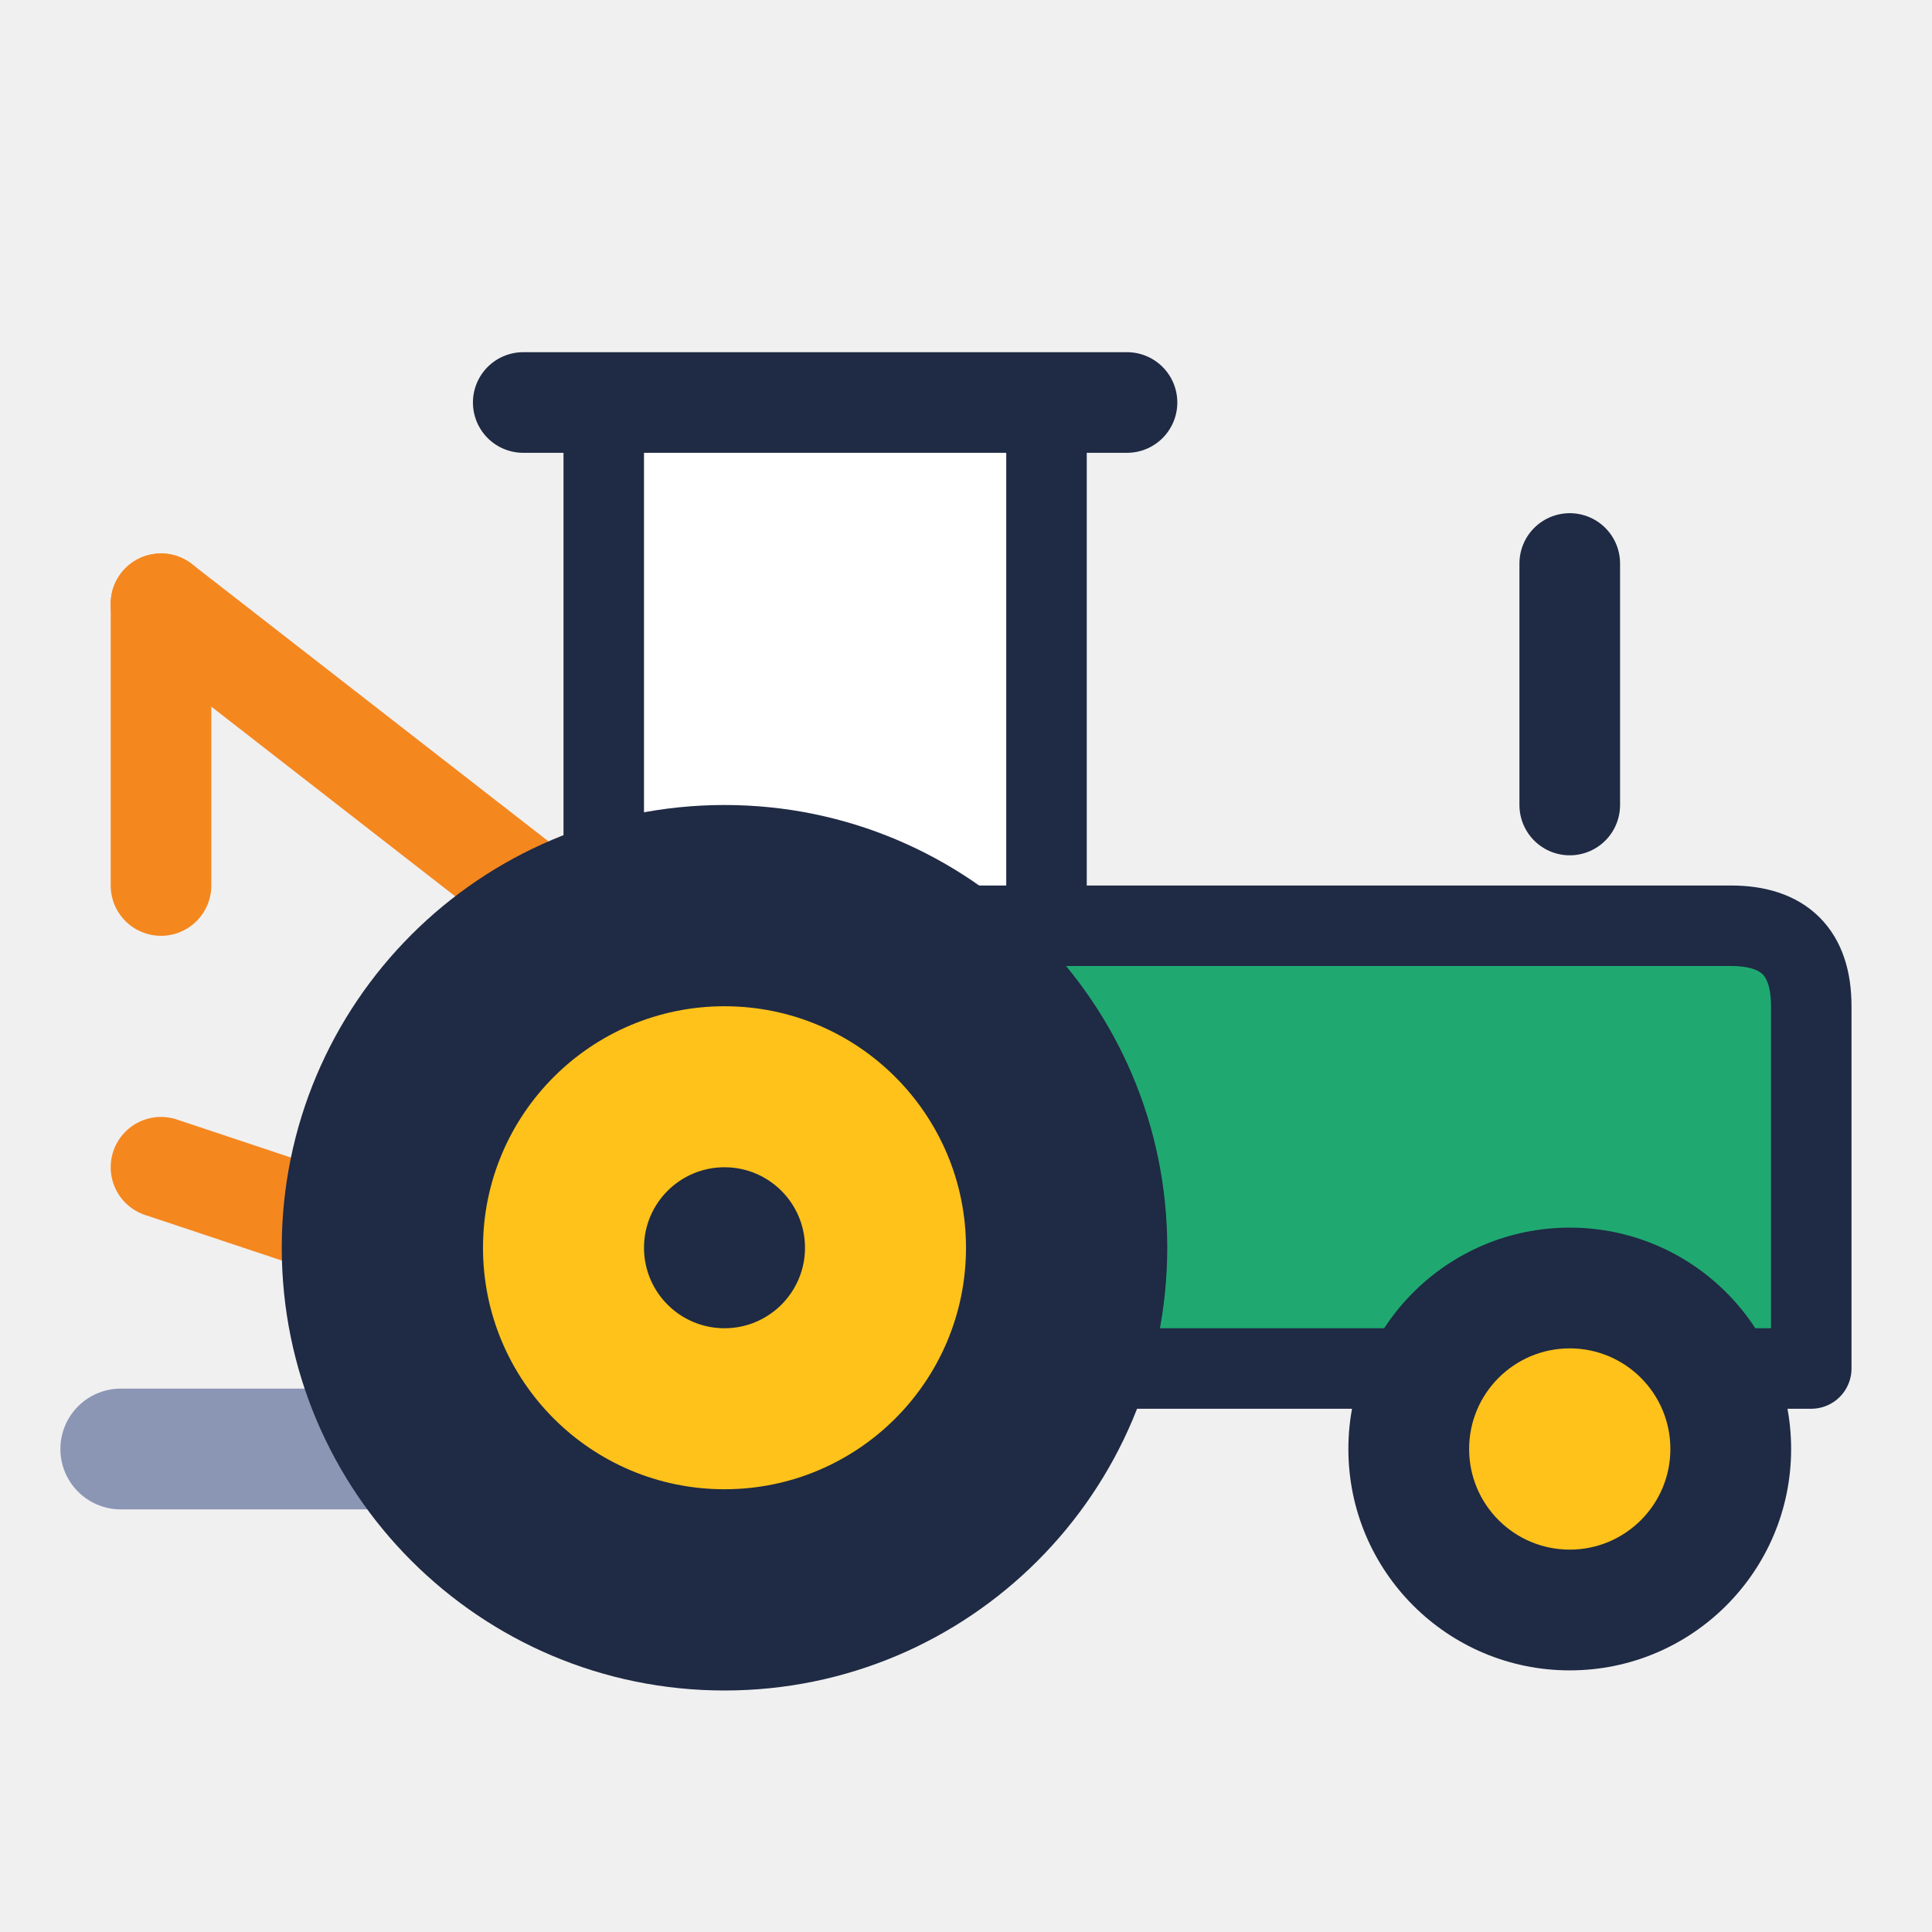
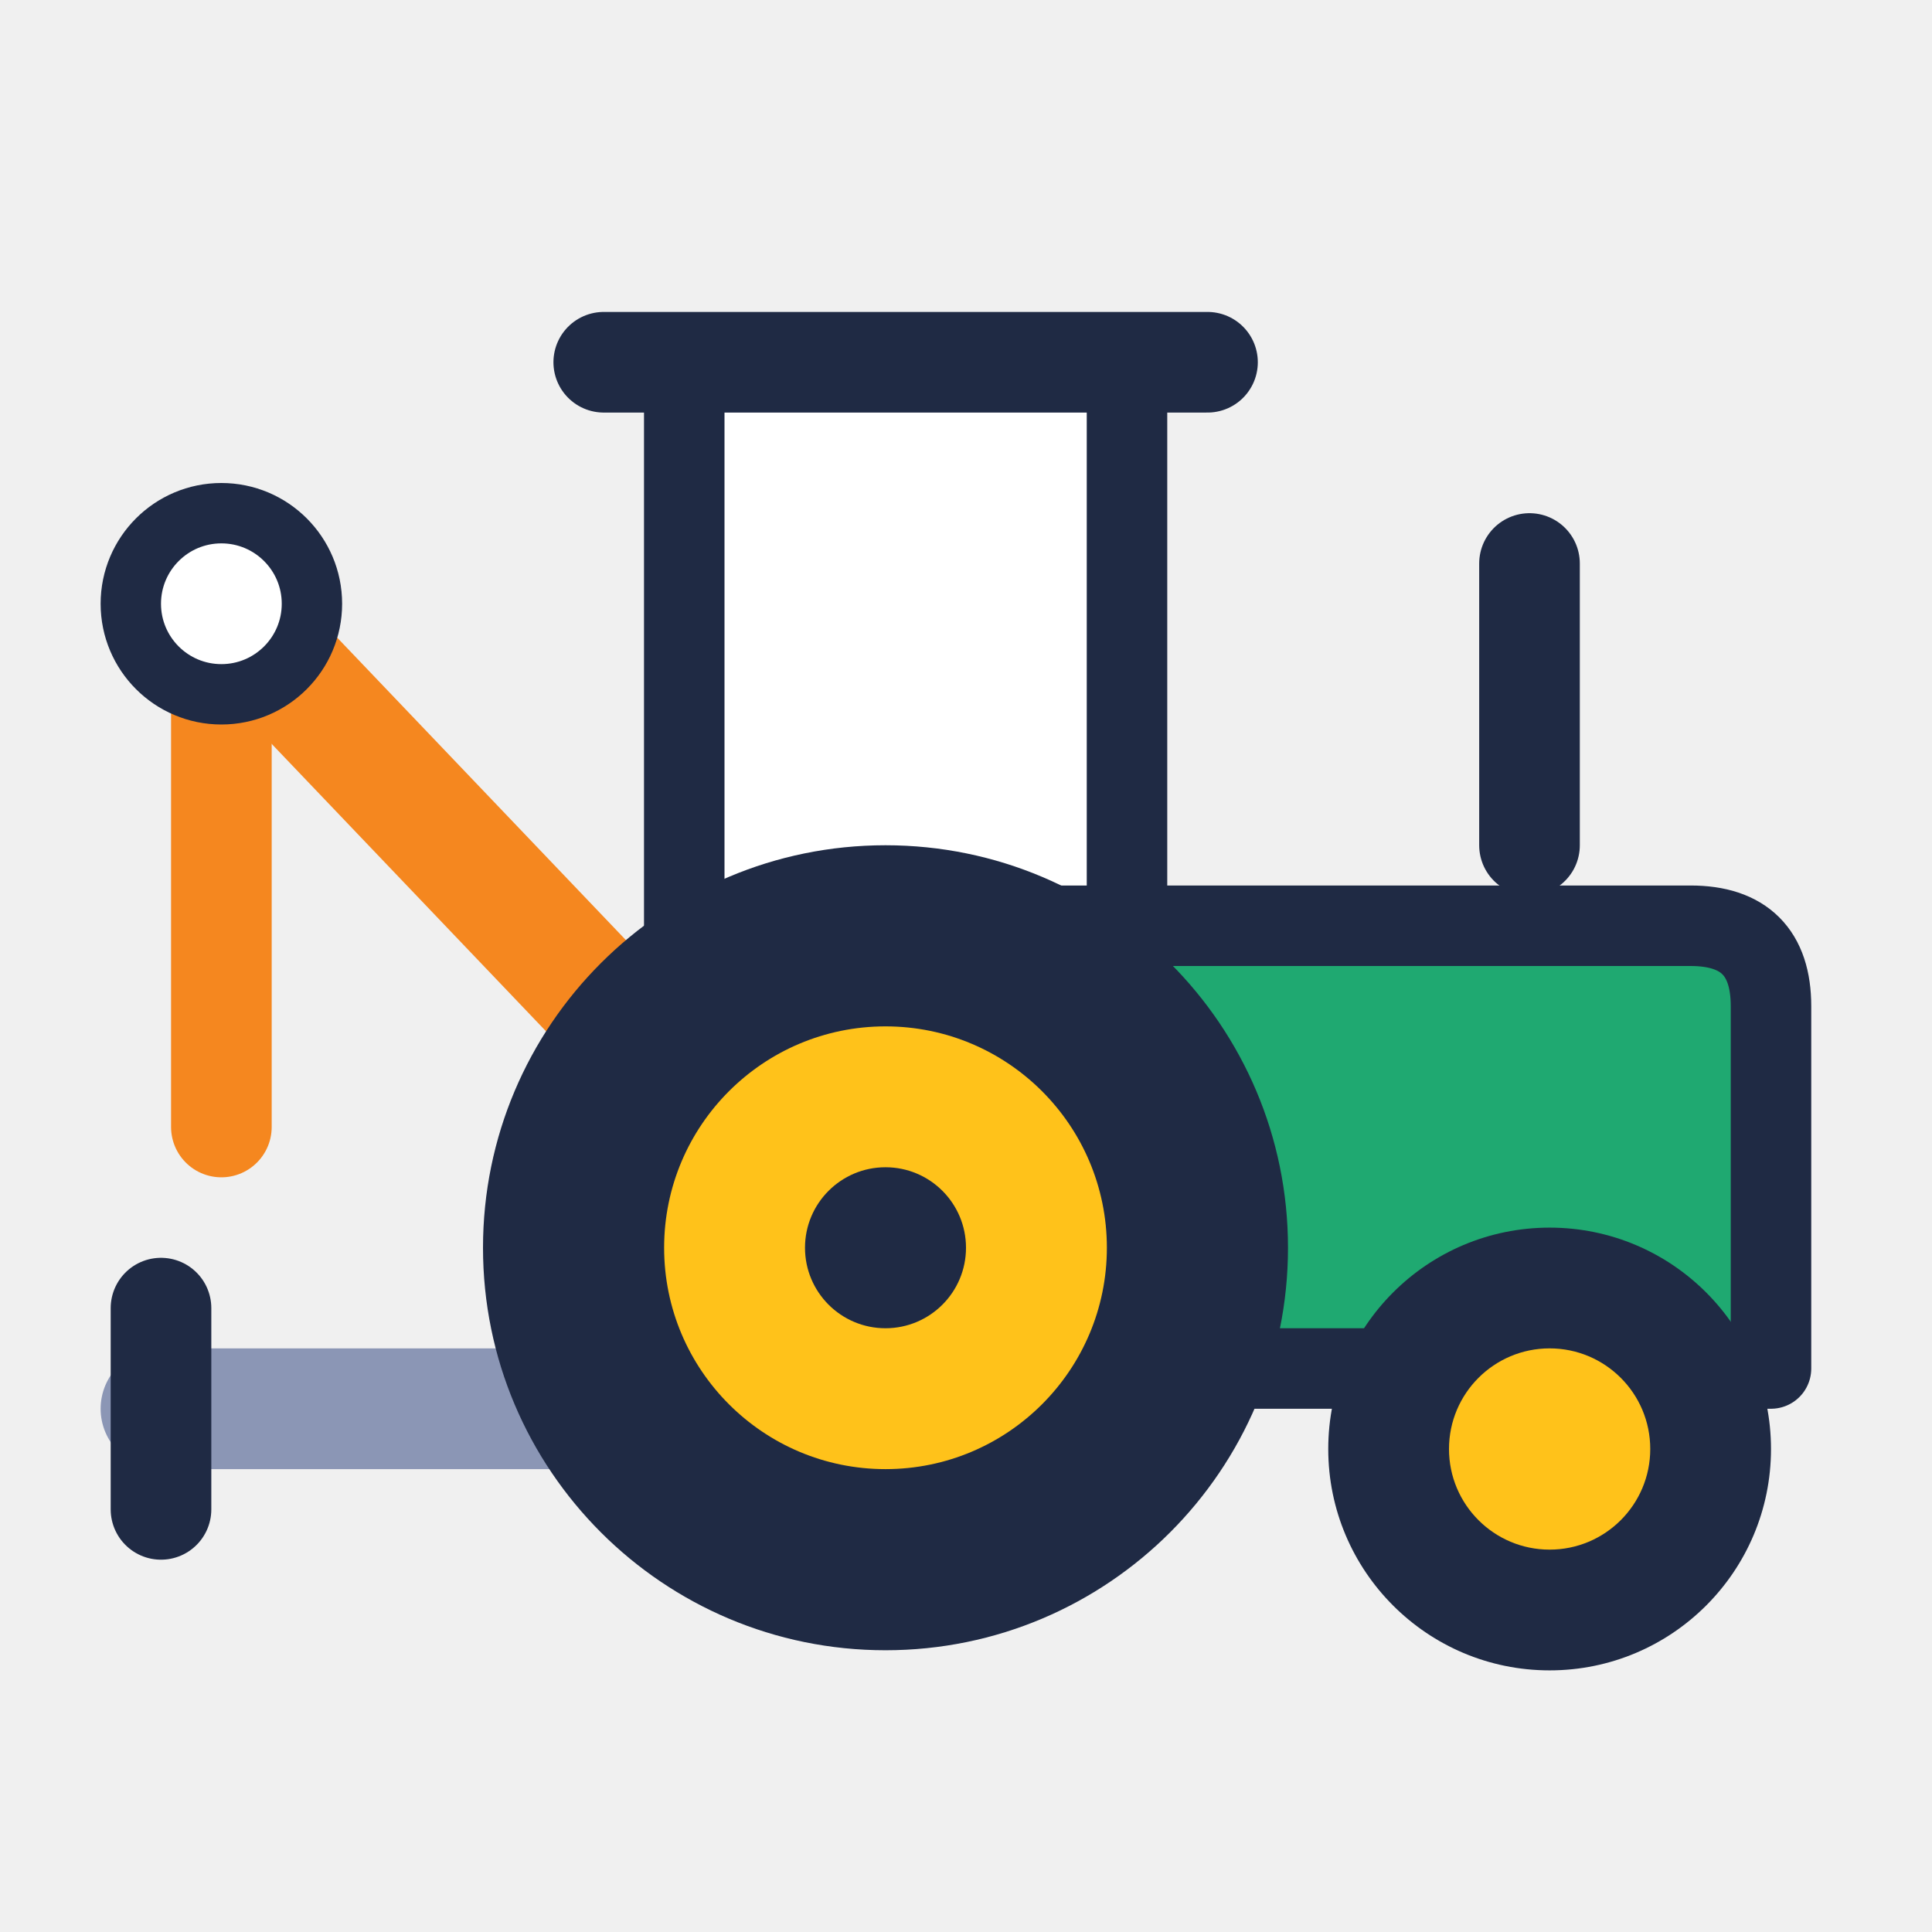
<svg xmlns="http://www.w3.org/2000/svg" viewBox="0 0 96 96">
  <g stroke-linecap="round" stroke-linejoin="round">
-     <path d="M26 44L8 30M26 64L8 58" fill="none" stroke="#f5871f" stroke-width="5" />
-     <path d="M8 30V44" stroke="#f5871f" stroke-width="5" />
-     <path d="M6 72H26" stroke="#8b96b5" stroke-width="6" />
-     <path d="M78 40V28" stroke="#1f2a44" stroke-width="5" />
-     <path d="M30 20H52V50H30Z" fill="#ffffff" stroke="#1f2a44" stroke-width="4" />
-     <path d="M26 20H56" stroke="#1f2a44" stroke-width="5" />
-     <path d="M48 46H86Q90 46 90 50V68H48Z" fill="#1fa971" stroke="#1f2a44" stroke-width="4" />
-     <circle cx="36" cy="62" r="22" fill="#1f2a44" />
-     <circle cx="36" cy="62" r="12" fill="#ffc21a" />
-     <circle cx="36" cy="62" r="4" fill="#1f2a44" />
-     <circle cx="78" cy="72" r="11" fill="#1f2a44" />
-     <circle cx="78" cy="72" r="5" fill="#ffc21a" />
+     <path d="M32 52L11 30" fill="none" stroke="#f5871f" stroke-width="6" />
+     <path d="M11 30V56" fill="none" stroke="#f5871f" stroke-width="5" />
+     <circle cx="11" cy="30" r="4.5" fill="#ffffff" stroke="#1f2a44" stroke-width="3" />
+     <path d="M8 70H30" stroke="#8b96b5" stroke-width="6" />
+     <path d="M8 65V75" stroke="#1f2a44" stroke-width="5" />
+     <path d="M76 42V28" stroke="#1f2a44" stroke-width="5" />
+     <path d="M34 18H56V48H34Z" fill="#ffffff" stroke="#1f2a44" stroke-width="4" />
+     <path d="M30 18H60" stroke="#1f2a44" stroke-width="5" />
+     <path d="M50 46H84Q88 46 88 50V68H50Z" fill="#1fa971" stroke="#1f2a44" stroke-width="4" />
+     <circle cx="44" cy="62" r="20" fill="#1f2a44" />
+     <circle cx="44" cy="62" r="11" fill="#ffc21a" />
+     <circle cx="44" cy="62" r="4" fill="#1f2a44" />
+     <circle cx="77" cy="72" r="11" fill="#1f2a44" />
+     <circle cx="77" cy="72" r="5" fill="#ffc21a" />
  </g>
</svg>
